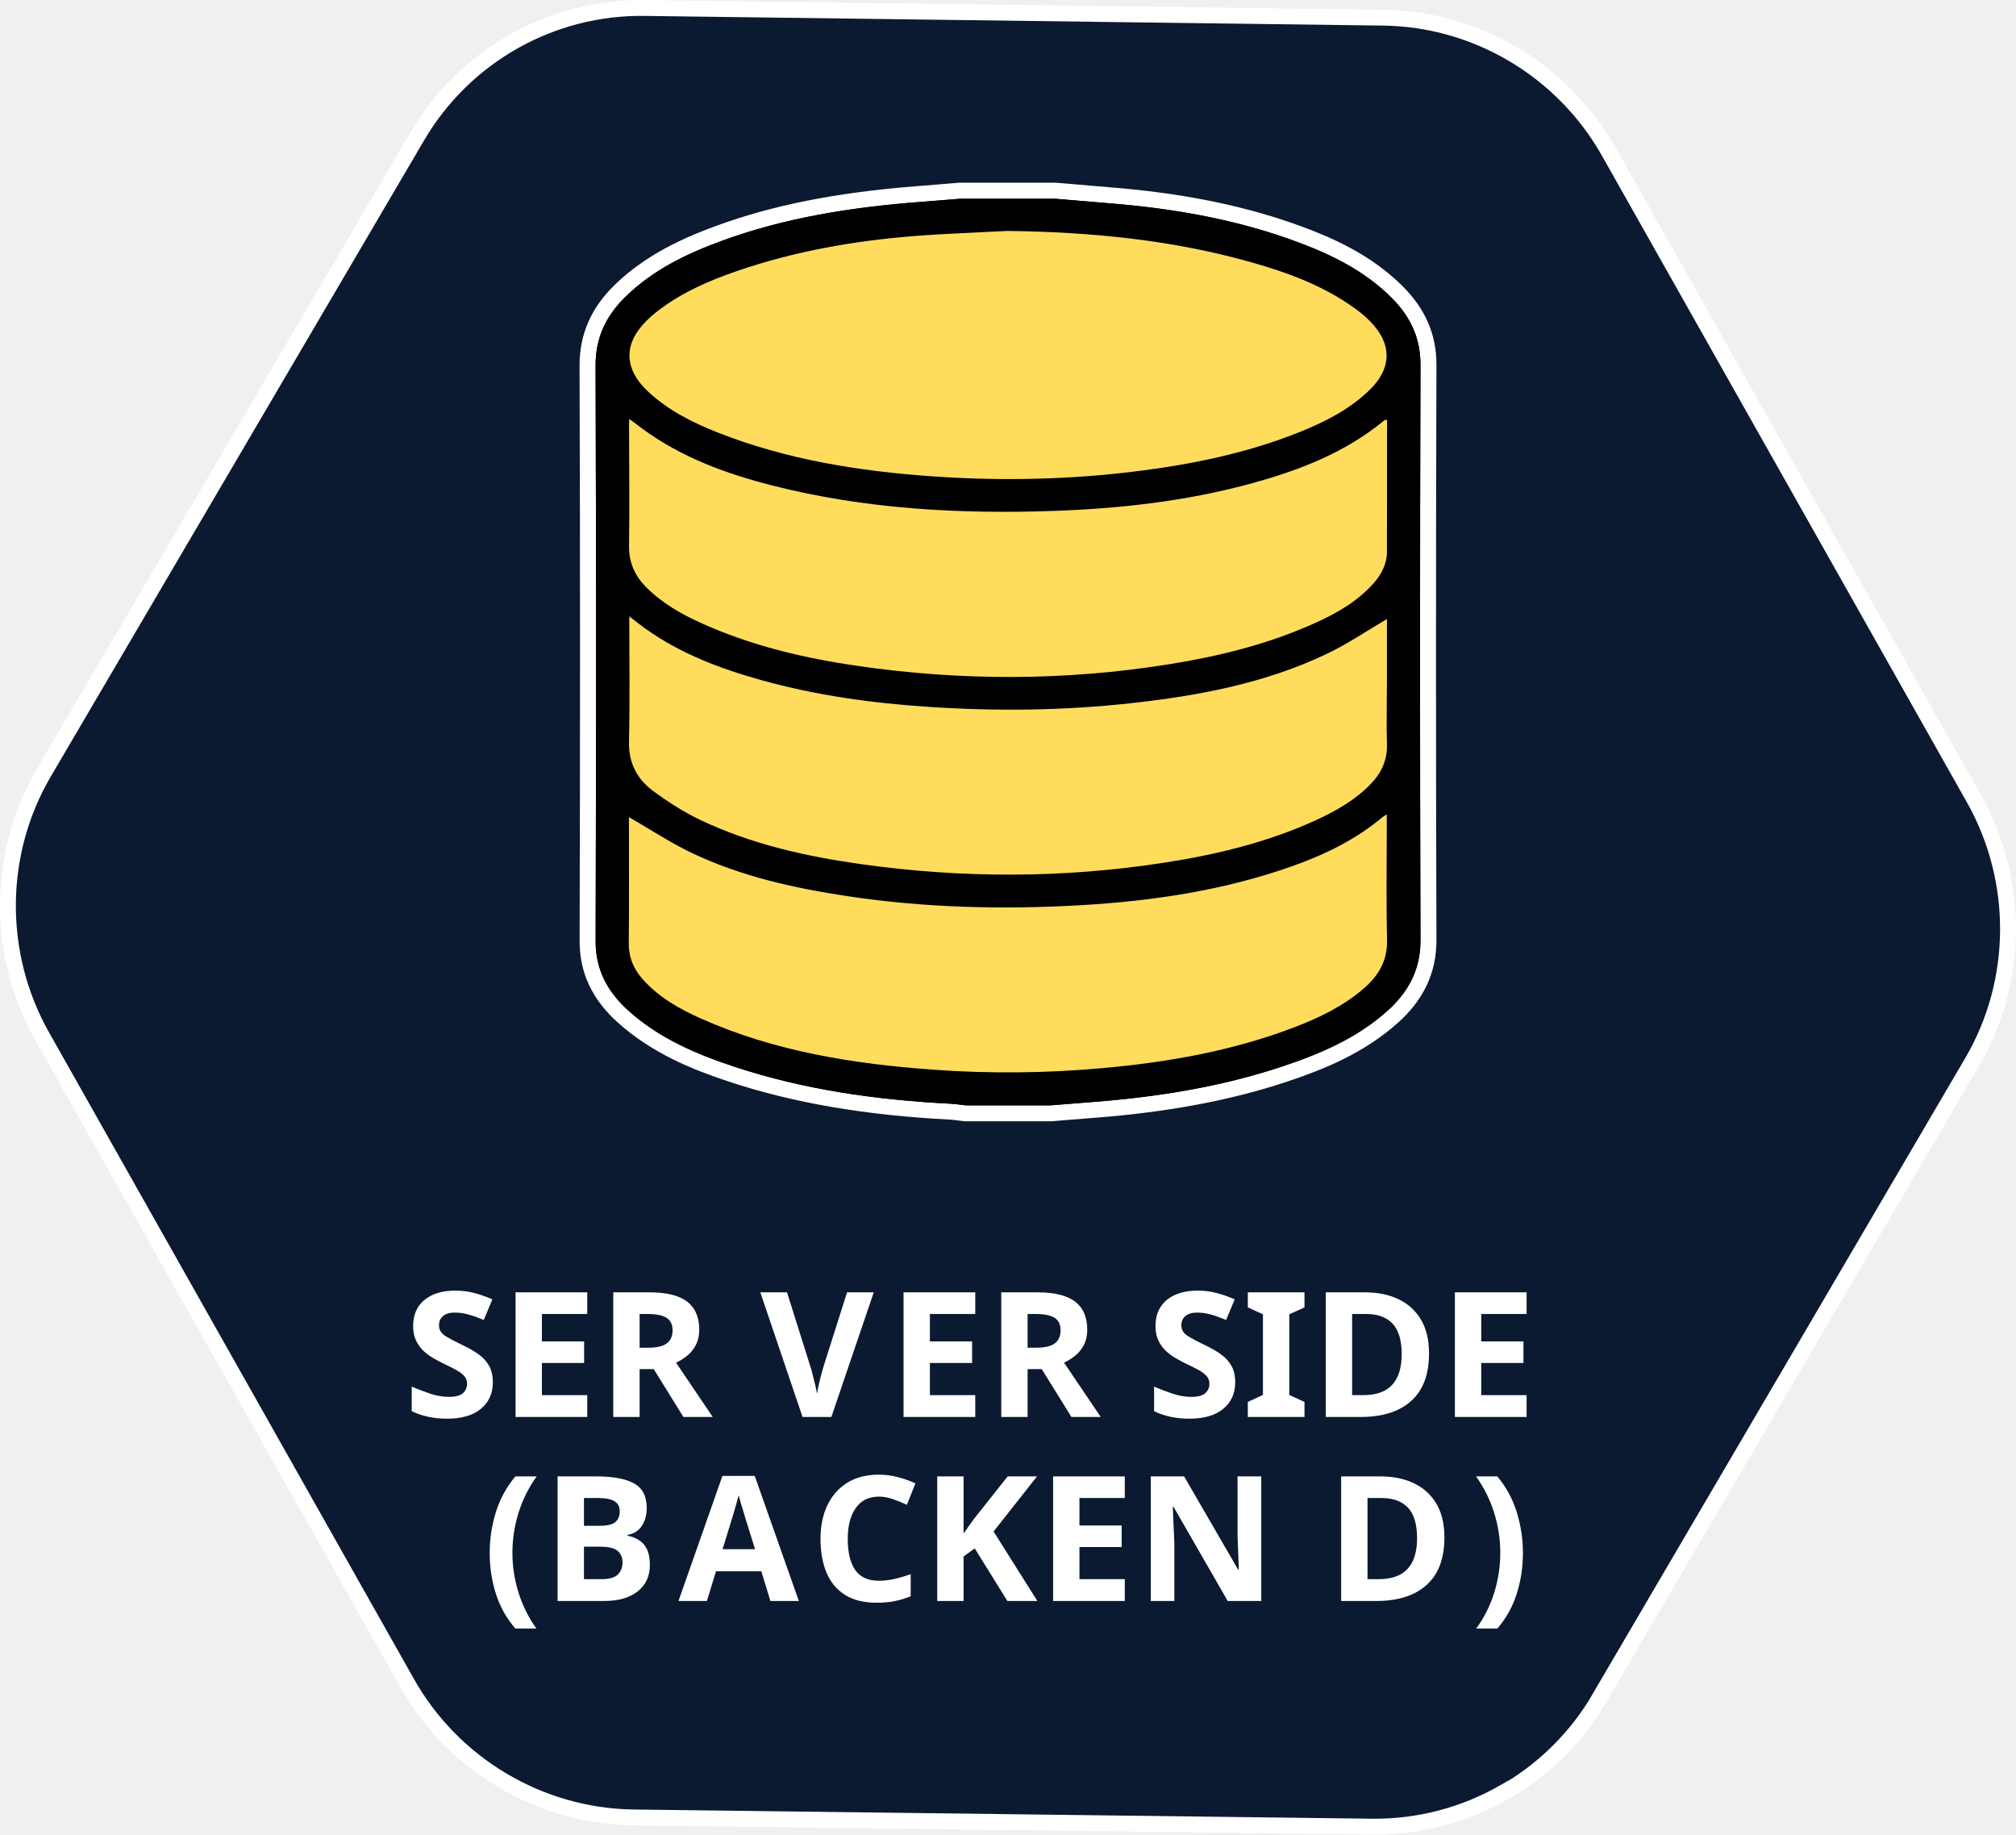
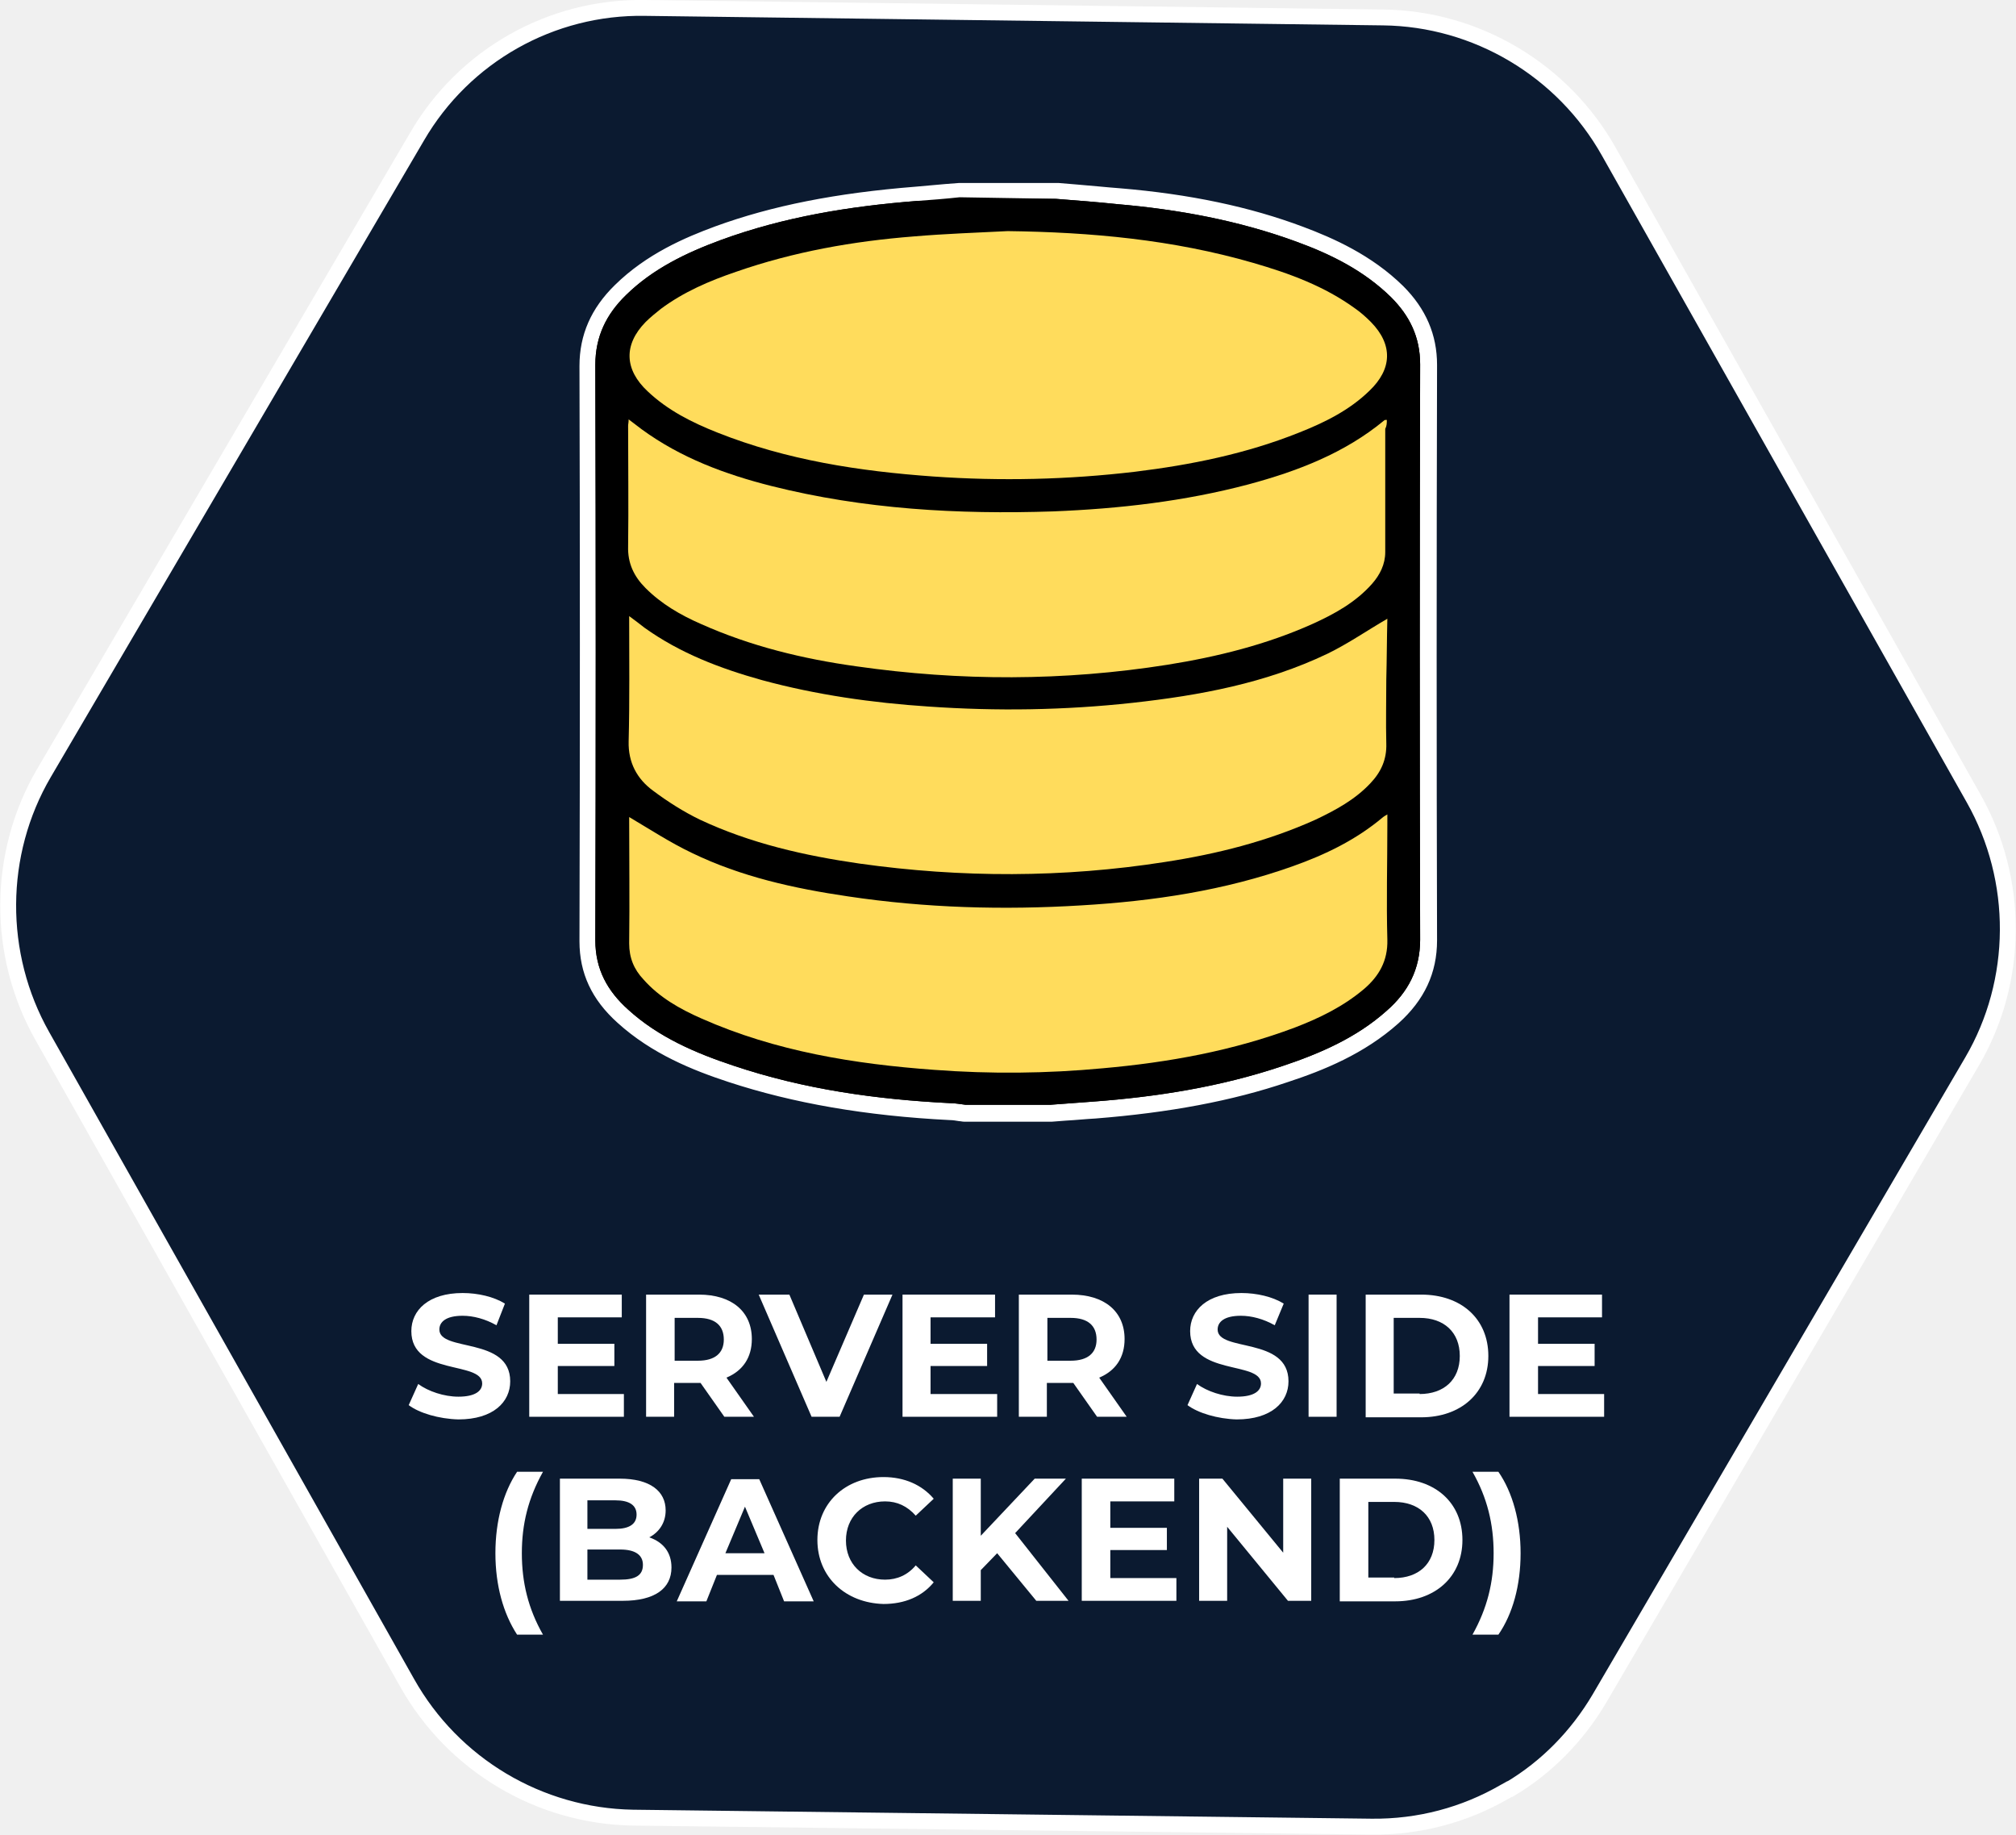
- <svg xmlns="http://www.w3.org/2000/svg" id="Layer_2" data-name="Layer 2" viewBox="0 0 381.31 346.91">
-   <defs>
-     <style>
-       .cls-1 {
-         font-family: Montserrat-Bold, Montserrat;
-         font-size: 33px;
-         font-weight: 700;
-       }
- 
-       .cls-1, .cls-2 {
-         fill: #fff;
-       }
- 
-       .cls-3 {
-         letter-spacing: 0em;
-       }
- 
-       .cls-4 {
-         fill: #0b1a30;
-         stroke: #fff;
-         stroke-width: 3px;
-       }
- 
-       .cls-5 {
-         letter-spacing: -.02em;
-       }
- 
-       .cls-6, .cls-7, .cls-2 {
-         stroke-width: 0px;
-       }
- 
-       .cls-8 {
-         letter-spacing: 0em;
-       }
- 
-       .cls-7 {
-         fill: #ffdc5c;
-       }
-     </style>
-   </defs>
-   <g id="Layer_1-2" data-name="Layer 1">
-     <path class="cls-4" d="m302.48,321.2c-4.18,7.13-10.05,12.98-16.89,17.13l-.08-.02-.94.54c-7.56,4.36-16.22,6.68-25.19,6.56h0l-139.67-1.74c-17.65-.27-34.04-10.01-42.73-25.46h0S7.94,195.91,7.94,195.91c-8.7-15.45-8.57-34.51.3-49.71,0,0,0,0,0,0L78.93,25.77h0C87.85,10.54,104.34,1.24,121.98,1.51h0l139.65,1.83h0c17.61.21,33.99,9.95,42.69,25.4h0s69.04,122.29,69.04,122.29c8.7,15.45,8.57,34.51-.3,49.71l-70.6,120.46Z" />
-     <text class="cls-1" transform="translate(76.36 267.94)">
-       <tspan x="0" y="0">SER</tspan>
-       <tspan class="cls-5" x="67.45" y="0">V</tspan>
-       <tspan x="91.57" y="0">ER SIDE</tspan>
-       <tspan x="14.95" y="34.8">(B</tspan>
-       <tspan class="cls-8" x="51.97" y="34.8">A</tspan>
-       <tspan x="76.92" y="34.8">CKEN</tspan>
-       <tspan class="cls-3" x="174.34" y="34.8">D</tspan>
-       <tspan x="201.83" y="34.8">)</tspan>
-     </text>
+ <svg xmlns="http://www.w3.org/2000/svg" version="1.1" id="Layer_2_00000140720323215669043720000014359390084138825605_" x="0px" y="0px" viewBox="0 0 381.3 346.9" style="enable-background:new 0 0 381.3 346.9;" xml:space="preserve">
+   <style type="text/css">
+ 	.st0{fill:#0B1A30;stroke:#FFFFFF;stroke-width:3;}
+ 	.st1{enable-background:new    ;}
+ 	.st2{fill:#FFFFFF;}
+ 	.st3{fill:#FFDC5C;}
+ </style>
+   <g id="Layer_1-2">
+     <path class="st0" d="M302.5,321.2c-4.2,7.1-10,13-16.9,17.1l-0.1,0l-0.9,0.5c-7.6,4.4-16.2,6.7-25.2,6.6l0,0l-139.7-1.7   c-17.7-0.3-34-10-42.7-25.5l0,0l-69-122.3c-8.7-15.4-8.6-34.5,0.3-49.7l0,0L78.9,25.8l0,0C87.8,10.5,104.3,1.2,122,1.5l0,0   l139.6,1.8l0,0c17.6,0.2,34,9.9,42.7,25.4l0,0l69,122.3c8.7,15.4,8.6,34.5-0.3,49.7L302.5,321.2L302.5,321.2z" />
+     <g class="st1">
+       <path class="st2" d="M77.3,265.7l1.8-4c1.9,1.4,4.9,2.4,7.6,2.4c3.2,0,4.5-1.1,4.5-2.5c0-4.3-13.4-1.4-13.4-9.9    c0-3.9,3.2-7.2,9.7-7.2c2.9,0,5.9,0.7,8,2l-1.6,4.1c-2.1-1.2-4.4-1.8-6.4-1.8c-3.2,0-4.4,1.2-4.4,2.6c0,4.3,13.4,1.3,13.4,9.8    c0,3.9-3.2,7.2-9.8,7.2C83,268.3,79.3,267.2,77.3,265.7z" />
+       <path class="st2" d="M118,263.6v4.3h-17.9v-23.1h17.5v4.3h-12.1v5h10.7v4.2h-10.7v5.3H118z" />
+       <path class="st2" d="M137,267.9l-4.5-6.4h-0.3h-4.7v6.4h-5.3v-23.1h10c6.2,0,10,3.2,10,8.4c0,3.5-1.7,6-4.8,7.3l5.2,7.4H137z     M132,249.2h-4.4v8.1h4.4c3.3,0,4.9-1.5,4.9-4C136.9,250.7,135.3,249.2,132,249.2z" />
+     </g>
+     <g class="st1">
+       <path class="st2" d="M168.8,244.8l-10,23.1h-5.3l-10-23.1h5.8l7,16.5l7.1-16.5H168.8z" />
+     </g>
+     <g class="st1">
+       <path class="st2" d="M188.6,263.6v4.3h-17.9v-23.1h17.5v4.3H176v5h10.7v4.2H176v5.3H188.6z" />
+       <path class="st2" d="M207.5,267.9l-4.5-6.4h-0.3h-4.7v6.4h-5.3v-23.1h10c6.2,0,10,3.2,10,8.4c0,3.5-1.7,6-4.8,7.3l5.2,7.4H207.5z     M202.5,249.2h-4.4v8.1h4.4c3.3,0,4.9-1.5,4.9-4C207.4,250.7,205.8,249.2,202.5,249.2z" />
+       <path class="st2" d="M224.6,265.7l1.8-4c1.9,1.4,4.9,2.4,7.6,2.4c3.2,0,4.5-1.1,4.5-2.5c0-4.3-13.4-1.4-13.4-9.9    c0-3.9,3.2-7.2,9.7-7.2c2.9,0,5.9,0.7,8,2l-1.7,4.1c-2.1-1.2-4.4-1.8-6.4-1.8c-3.2,0-4.4,1.2-4.4,2.6c0,4.3,13.4,1.3,13.4,9.8    c0,3.9-3.2,7.2-9.8,7.2C230.3,268.3,226.6,267.2,224.6,265.7z" />
+       <path class="st2" d="M247.5,244.8h5.3v23.1h-5.3V244.8z" />
+       <path class="st2" d="M258.3,244.8h10.5c7.6,0,12.7,4.6,12.7,11.6s-5.2,11.6-12.7,11.6h-10.5V244.8z M268.5,263.6    c4.6,0,7.6-2.7,7.6-7.2s-3-7.2-7.6-7.2h-4.9v14.3H268.5z" />
+       <path class="st2" d="M303.4,263.6v4.3h-17.9v-23.1H303v4.3h-12.1v5h10.7v4.2h-10.7v5.3H303.4z" />
+     </g>
+     <g class="st1">
+       <path class="st2" d="M93.7,293.7c0-6.1,1.5-11.5,4.1-15.4h4.9c-2.8,5-4,9.9-4,15.4s1.2,10.5,4,15.4h-4.9    C95.2,305.1,93.7,299.8,93.7,293.7z" />
+       <path class="st2" d="M127,296.4c0,4-3.2,6.3-9.2,6.3h-11.9v-23.1h11.3c5.8,0,8.7,2.4,8.7,6c0,2.3-1.2,4.1-3.1,5.1    C125.4,291.6,127,293.5,127,296.4z M111.1,283.7v5.4h5.3c2.6,0,4-0.9,4-2.7s-1.4-2.7-4-2.7H111.1z M121.6,295.9    c0-1.9-1.5-2.9-4.3-2.9h-6.2v5.7h6.2C120.2,298.7,121.6,297.9,121.6,295.9z" />
+     </g>
+     <g class="st1">
+       <path class="st2" d="M146.3,297.8h-10.7l-2,5H128l10.3-23.1h5.3l10.3,23.1h-5.6L146.3,297.8z M144.6,293.7l-3.7-8.8l-3.7,8.8    H144.6z" />
+     </g>
+     <g class="st1">
+       <path class="st2" d="M154.6,291.2c0-7,5.3-11.9,12.5-11.9c4,0,7.3,1.5,9.5,4.1l-3.4,3.2c-1.6-1.8-3.5-2.7-5.8-2.7    c-4.3,0-7.4,3-7.4,7.4s3.1,7.4,7.4,7.4c2.3,0,4.3-0.9,5.8-2.7l3.4,3.2c-2.2,2.7-5.5,4.1-9.5,4.1    C159.9,303.1,154.6,298.2,154.6,291.2z" />
+       <path class="st2" d="M188.6,293.7l-3.1,3.2v5.8h-5.3v-23.1h5.3v10.8l10.2-10.8h5.9l-9.6,10.3l10.1,12.8H196L188.6,293.7z" />
+       <path class="st2" d="M222.5,298.4v4.3h-17.9v-23.1h17.5v4.3h-12.1v5h10.7v4.2h-10.7v5.3H222.5z" />
+       <path class="st2" d="M248,279.6v23.1h-4.4l-11.5-14v14h-5.3v-23.1h4.4l11.5,14v-14H248z" />
+     </g>
+     <g class="st1">
+       <path class="st2" d="M253.4,279.6h10.5c7.6,0,12.7,4.6,12.7,11.6s-5.2,11.6-12.7,11.6h-10.5V279.6z M263.7,298.4    c4.6,0,7.6-2.7,7.6-7.2s-3-7.2-7.6-7.2h-4.9v14.3H263.7z" />
+     </g>
+     <g class="st1">
+       <path class="st2" d="M278.5,309.1c2.8-5,4-9.9,4-15.4s-1.2-10.5-4-15.4h4.9c2.7,3.9,4.2,9.4,4.2,15.4c0,6.1-1.5,11.5-4.2,15.4    H278.5z" />
+     </g>
    <g id="G1EEFV">
      <g>
-         <path class="cls-6" d="m182.54,210.52h-.09c-.31-.04-.61-.08-.92-.12-.63-.08-1.22-.16-1.8-.19-16.08-.81-29.26-3.08-41.47-7.12-6.57-2.18-14.14-5.17-20.47-10.9-4.5-4.06-6.68-8.73-6.66-14.26.1-38.91.1-74.49-.01-108.78-.02-5.49,2.02-10.15,6.25-14.24,5.81-5.62,12.93-8.69,18.48-10.73,10.61-3.9,22.52-6.27,37.5-7.45,1.85-.15,3.7-.3,5.55-.45l2.65-.21h18.21s2.48.21,3.69.31c2.67.22,5.34.45,8.01.68,13.07,1.15,24.3,3.52,34.31,7.22,5.55,2.05,12.65,5.14,18.41,10.87,4.04,4.02,6,8.54,5.98,13.83-.11,37.04-.11,73.63,0,108.78.02,5.68-2.2,10.43-6.79,14.54-6.27,5.61-13.8,8.6-20.34,10.78-10.49,3.5-22.3,5.72-36.08,6.79-1.84.14-3.67.29-5.51.43l-2.7.21h-16.22Zm-62.04-49.43c0,5.65.02,11.5-.03,17.29-.02,2.2.7,4.05,2.27,5.8,3.12,3.49,7.25,5.6,10.5,7.05,11.87,5.29,25.29,8.24,43.5,9.55,4.63.33,9.33.5,13.97.5,5.87,0,11.83-.27,17.71-.8,14.27-1.29,25.69-3.72,35.93-7.65,5.54-2.12,9.44-4.29,12.63-7.04,2.78-2.39,3.99-4.89,3.91-8.08-.13-5.14-.1-10.35-.07-15.39,0-1.78.02-3.55.02-5.33-4.3,3.28-9.41,5.91-15.91,8.22-11.75,4.17-24.59,6.53-40.39,7.45-4.92.29-9.78.43-14.45.43-10.39,0-20.46-.72-29.92-2.14-8.49-1.28-19.57-3.37-29.94-8.31-2.87-1.37-5.63-3.03-8.3-4.65-.47-.28-.95-.57-1.43-.86,0,1.32,0,2.64,0,3.96Zm.02-41.47c0,1.35.01,2.7.02,4.04.03,5.72.05,11.13-.08,16.64-.08,3.41,1.22,6.05,3.98,8.09,3.09,2.28,5.94,4.03,8.69,5.33,8.13,3.85,17.58,6.45,29.74,8.18,9.34,1.33,18.74,2,27.95,2h0c9.79,0,19.64-.76,29.28-2.26,11.27-1.75,20.22-4.26,28.15-7.89,3.02-1.38,6.89-3.38,9.94-6.55,1.87-1.94,2.7-3.98,2.63-6.42-.09-2.76-.05-5.56-.03-8.26.01-1.28.03-2.56.03-3.83,0-2.77,0-5.53,0-8.24v-.76c-.43.26-.85.52-1.27.78-2.53,1.56-5.15,3.17-7.88,4.48-6.74,3.23-17.09,7.23-37.41,9.49-7.45.83-15.21,1.25-23.05,1.25-5.15,0-10.47-.18-15.81-.54-11.99-.8-22.38-2.47-31.77-5.08-9.67-2.69-16.65-5.81-22.64-10.11-.16-.12-.32-.23-.48-.35Zm-.02-37.43c0,1.65.01,3.31.02,4.96.02,5.27.05,10.71-.03,16.08-.04,2.66.87,4.83,2.88,6.82,2.47,2.46,5.56,4.45,10.04,6.47,8.25,3.72,17.47,6.24,29.01,7.92,9.49,1.38,19.05,2.08,28.42,2.08,10.02,0,20.1-.8,29.97-2.38,10.77-1.72,19.37-4.14,27.06-7.59,3.59-1.61,7.68-3.73,10.79-7.23,1.47-1.66,2.16-3.26,2.17-5.03,0-5.54.01-11.09.02-16.63v-5.46c-7.97,5.92-17.06,8.88-24.25,10.82-10.93,2.94-23.1,4.61-37.21,5.11-3.27.11-6.47.17-9.54.17-16.42,0-30.88-1.65-44.19-5.04-10.54-2.68-18.49-6.17-25.03-10.96-.04-.03-.08-.06-.12-.09Zm70.12-37.02c-1.82.1-3.65.18-5.47.27-3.99.19-8.11.38-12.15.7-12.44.99-23.34,3.15-33.31,6.6-5.93,2.05-10.18,4.15-13.77,6.81-1.09.81-1.99,1.57-2.74,2.34-1.77,1.81-2.65,3.64-2.61,5.45.04,1.85,1.03,3.71,2.96,5.52,3.14,2.95,7.05,5.26,12.68,7.49,11.31,4.48,24.13,7.09,40.33,8.23,4.81.34,9.65.51,14.38.51,7.94,0,15.88-.48,23.58-1.43,12.2-1.51,21.92-3.82,30.59-7.29,3.88-1.55,8.84-3.82,12.8-7.59,1.87-1.78,2.84-3.61,2.87-5.43.03-1.8-.84-3.62-2.6-5.43-.78-.8-1.7-1.59-2.72-2.33-6.16-4.48-13.36-6.88-18.95-8.47-13.43-3.82-28.01-5.71-45.88-5.93Z" />
-         <path class="cls-2" d="m199.7,37.59c3.88.33,7.76.64,11.64.98,11.59,1.02,22.98,3.09,33.92,7.14,6.57,2.43,12.82,5.5,17.87,10.52,3.52,3.5,5.55,7.53,5.54,12.75-.11,36.26-.11,72.52,0,108.79.02,5.64-2.32,9.86-6.29,13.41-5.72,5.12-12.64,8.08-19.81,10.47-11.6,3.87-23.57,5.77-35.72,6.72-2.72.21-5.43.43-8.15.65h-16.07c-.94-.11-1.87-.26-2.81-.31-13.97-.71-27.74-2.63-41.07-7.05-7.23-2.4-14.19-5.4-19.93-10.59-3.86-3.49-6.18-7.63-6.16-13.14.1-36.26.11-72.52-.01-108.79-.02-5.42,2.08-9.57,5.79-13.15,5.11-4.95,11.37-7.98,17.95-10.4,11.97-4.4,24.45-6.36,37.1-7.36,2.71-.21,5.43-.44,8.14-.65h18.08m-8.78,53c7.93,0,15.86-.47,23.77-1.45,10.59-1.31,21.01-3.41,30.96-7.38,4.83-1.93,9.46-4.25,13.28-7.9,4.33-4.13,4.46-8.74.32-13.01-.89-.92-1.88-1.75-2.92-2.5-5.86-4.26-12.54-6.74-19.42-8.7-15.13-4.31-30.63-5.8-46.32-5.99-5.9.31-11.81.5-17.7.97-11.48.91-22.77,2.9-33.69,6.68-5.02,1.74-9.87,3.84-14.17,7.02-1.03.76-2.03,1.58-2.92,2.5-4.2,4.29-4.03,8.96.39,13.12,3.81,3.58,8.37,5.89,13.16,7.79,13.1,5.18,26.83,7.35,40.78,8.33,4.83.34,9.66.51,14.49.51m-.09,37.43c10.08,0,20.15-.79,30.21-2.4,9.44-1.51,18.68-3.77,27.44-7.7,4.19-1.88,8.18-4.1,11.29-7.6,1.52-1.71,2.54-3.67,2.55-6.02.01-7.76.01-15.51.02-23.27,0-.53,0-1.06,0-1.63-.29.04-.42.02-.49.08-7.52,6.23-16.39,9.58-25.66,12.08-12.07,3.25-24.41,4.62-36.87,5.06-3.17.11-6.33.17-9.49.17-14.76,0-29.4-1.32-43.82-4.99-8.74-2.23-17.14-5.31-24.51-10.72-.78-.57-1.55-1.17-2.47-1.86-.03.58-.06.91-.05,1.23,0,7.59.11,15.18,0,22.77-.05,3.21,1.13,5.73,3.32,7.91,3.01,3,6.65,5.05,10.48,6.77,9.38,4.23,19.3,6.56,29.42,8.03,9.54,1.39,19.09,2.1,28.64,2.1m0,37.4c9.84,0,19.68-.75,29.51-2.28,9.83-1.53,19.45-3.85,28.54-8.01,3.82-1.75,7.45-3.81,10.4-6.87,2.01-2.09,3.14-4.49,3.05-7.51-.12-4.01,0-8.03,0-12.05,0-3.95,0-7.9,0-11.66-3.82,2.24-7.42,4.7-11.31,6.56-11.66,5.58-24.2,7.94-36.92,9.36-7.61.85-15.24,1.24-22.88,1.24-5.24,0-10.47-.19-15.71-.54-10.64-.71-21.17-2.16-31.47-5.03-7.88-2.19-15.46-5.06-22.16-9.88-.92-.66-1.8-1.37-2.88-2.2,0,8.11.13,15.92-.05,23.71-.09,4.04,1.55,7.09,4.59,9.33,2.81,2.07,5.8,3.99,8.94,5.48,9.55,4.53,19.78,6.84,30.17,8.31,9.38,1.33,18.78,2.01,28.16,2.01m-.74,6.18c-9.93,0-19.83-.64-29.7-2.13-10.17-1.53-20.18-3.74-29.52-8.19-4.09-1.95-7.89-4.48-11.89-6.78,0,7.83.05,15.85-.03,23.88-.02,2.68.92,4.88,2.65,6.82,3.04,3.4,6.92,5.6,11.01,7.42,14,6.24,28.88,8.58,44.01,9.67,4.69.34,9.39.51,14.08.51,5.95,0,11.9-.27,17.84-.81,12.42-1.12,24.63-3.26,36.33-7.74,4.7-1.8,9.21-3.98,13.07-7.3,2.83-2.43,4.53-5.29,4.43-9.26-.18-7.25-.05-14.5-.05-21.75v-1.93c-.46.29-.66.39-.82.52-5.06,4.27-10.92,7.09-17.1,9.28-12.93,4.58-26.35,6.58-39.97,7.37-4.79.28-9.58.43-14.36.43m9.74-137.02h-18.45s-2.57.22-2.57.22c-1.86.15-3.71.3-5.57.45-15.12,1.19-27.16,3.59-37.9,7.54-5.69,2.09-13,5.24-19.01,11.06-4.53,4.39-6.72,9.4-6.7,15.33.11,34.29.12,69.87.01,108.77-.02,5.98,2.33,11.01,7.16,15.38,6.54,5.91,14.29,8.98,21.01,11.21,12.17,4.04,25.87,6.39,41.86,7.2.52.03,1.08.1,1.68.18.31.04.63.08.94.12l.17.02h16.48s2.59-.22,2.59-.22c1.85-.15,3.71-.3,5.56-.44,13.91-1.08,25.83-3.32,36.44-6.86,6.68-2.23,14.39-5.29,20.87-11.09,4.93-4.41,7.32-9.54,7.3-15.67-.11-35.14-.11-71.73,0-108.77.02-5.71-2.09-10.58-6.43-14.9-5.97-5.93-13.26-9.11-18.95-11.21-10.14-3.75-21.49-6.15-34.7-7.31-2.67-.24-5.38-.46-8-.68-1.22-.1-2.43-.2-3.65-.31h-.13Zm-8.91,53c-4.69,0-9.5-.17-14.28-.5-16.05-1.12-28.72-3.71-39.89-8.12-5.45-2.16-9.21-4.37-12.2-7.18-1.62-1.52-2.45-3.02-2.48-4.45-.03-1.39.71-2.86,2.18-4.37.69-.71,1.53-1.42,2.56-2.18,3.47-2.56,7.59-4.6,13.37-6.6,9.85-3.41,20.63-5.54,32.94-6.52,4.01-.32,8.12-.51,12.09-.69,1.78-.08,3.62-.17,5.43-.26,17.72.22,32.16,2.09,45.44,5.87,10.41,2.96,15.34,5.96,18.48,8.24.96.69,1.81,1.42,2.53,2.16,1.47,1.51,2.2,2.97,2.17,4.35-.03,1.4-.84,2.87-2.41,4.37-3.77,3.6-8.57,5.78-12.32,7.28-8.55,3.42-18.15,5.7-30.21,7.19-7.64.94-15.51,1.42-23.4,1.42h0Zm-.09,37.43c-9.3,0-18.78-.69-28.2-2.06-11.4-1.66-20.49-4.14-28.61-7.8-4.3-1.94-7.26-3.84-9.59-6.16-1.72-1.71-2.47-3.47-2.43-5.72.08-5.38.06-10.84.03-16.11,0-.68,0-1.36,0-2.05,6.25,4.11,13.72,7.19,23.25,9.62,13.43,3.42,28.01,5.09,44.56,5.09,3.08,0,6.31-.06,9.59-.17,14.22-.5,26.51-2.18,37.55-5.16,10.96-2.95,17.73-6.3,22.35-9.36v2.24c0,5.65,0,11.29-.02,16.94,0,1.38-.57,2.66-1.78,4.03-2.92,3.28-6.83,5.31-10.28,6.86-7.56,3.4-16.04,5.78-26.68,7.48-9.79,1.57-19.8,2.36-29.74,2.36h0Zm.4,12.22c7.89,0,15.7-.42,23.21-1.26,7.47-.83,13.58-1.84,19.22-3.18,6.91-1.64,13.02-3.75,18.67-6.45,2.43-1.17,4.75-2.55,7-3.93,0,2.08,0,4.19,0,6.3,0,1.27-.02,2.57-.03,3.82-.03,2.72-.06,5.53.03,8.32.06,2.03-.62,3.68-2.2,5.33-2.88,2.99-6.58,4.9-9.48,6.22-7.8,3.57-16.62,6.04-27.75,7.77-9.56,1.49-19.33,2.24-29.05,2.24-9.14,0-18.47-.67-27.74-1.98-12.01-1.7-21.32-4.26-29.31-8.05-2.67-1.27-5.43-2.96-8.45-5.18-2.37-1.74-3.44-3.92-3.37-6.84.13-5.54.1-10.95.08-16.68,0-.38,0-.76,0-1.14,5.71,3.74,12.36,6.56,21.2,9.02,9.49,2.64,19.98,4.32,32.08,5.13,5.38.36,10.73.54,15.91.54h0Zm-.52,62.56c-4.61,0-9.27-.17-13.86-.5-18.03-1.3-31.3-4.2-43-9.42-3.11-1.39-7.06-3.4-9.99-6.68-1.32-1.47-1.9-2.95-1.88-4.78.05-5.8.04-11.65.03-17.31,0-.43,0-.86,0-1.29,2.43,1.46,4.95,2.94,7.57,4.2,10.55,5.03,21.77,7.15,30.36,8.44,9.54,1.43,19.68,2.16,30.15,2.16,4.7,0,9.59-.15,14.54-.43,15.95-.92,28.92-3.32,40.81-7.53,5.47-1.94,9.99-4.12,13.89-6.71,0,.8,0,1.6-.01,2.39-.03,5.05-.05,10.28.08,15.44.07,2.74-.94,4.8-3.39,6.9-3.05,2.62-6.81,4.71-12.19,6.77-10.11,3.87-21.4,6.27-35.53,7.55-5.84.53-11.75.8-17.57.8h0Z" />
+         <path d="M182.5,210.5L182.5,210.5c-0.4,0-0.7-0.1-1-0.1c-0.6-0.1-1.2-0.2-1.8-0.2c-16.1-0.8-29.3-3.1-41.5-7.1     c-6.6-2.2-14.1-5.2-20.5-10.9c-4.5-4.1-6.7-8.7-6.7-14.3c0.1-38.9,0.1-74.5,0-108.8c0-5.5,2-10.2,6.2-14.2     c5.8-5.6,12.9-8.7,18.5-10.7c10.6-3.9,22.5-6.3,37.5-7.5c1.9-0.2,3.7-0.3,5.6-0.5l2.6-0.2h18.2c0,0,2.5,0.2,3.7,0.3     c2.7,0.2,5.3,0.5,8,0.7c13.1,1.2,24.3,3.5,34.3,7.2c5.6,2,12.7,5.1,18.4,10.9c4,4,6,8.5,6,13.8c-0.1,37-0.1,73.6,0,108.8     c0,5.7-2.2,10.4-6.8,14.5c-6.3,5.6-13.8,8.6-20.3,10.8c-10.5,3.5-22.3,5.7-36.1,6.8c-1.8,0.1-3.7,0.3-5.5,0.4l-2.7,0.2     L182.5,210.5L182.5,210.5z M120.5,161.1c0,5.6,0,11.5,0,17.3c0,2.2,0.7,4.1,2.3,5.8c3.1,3.5,7.2,5.6,10.5,7.1     c11.9,5.3,25.3,8.2,43.5,9.6c4.6,0.3,9.3,0.5,14,0.5c5.9,0,11.8-0.3,17.7-0.8c14.3-1.3,25.7-3.7,35.9-7.6c5.5-2.1,9.4-4.3,12.6-7     c2.8-2.4,4-4.9,3.9-8.1c-0.1-5.1-0.1-10.4-0.1-15.4c0-1.8,0-3.6,0-5.3c-4.3,3.3-9.4,5.9-15.9,8.2c-11.8,4.2-24.6,6.5-40.4,7.4     c-4.9,0.3-9.8,0.4-14.4,0.4c-10.4,0-20.5-0.7-29.9-2.1c-8.5-1.3-19.6-3.4-29.9-8.3c-2.9-1.4-5.6-3-8.3-4.6     c-0.5-0.3-0.9-0.6-1.4-0.9C120.5,158.5,120.5,159.8,120.5,161.1L120.5,161.1z M120.5,119.6c0,1.3,0,2.7,0,4     c0,5.7,0.1,11.1-0.1,16.6c-0.1,3.4,1.2,6.1,4,8.1c3.1,2.3,5.9,4,8.7,5.3c8.1,3.9,17.6,6.4,29.7,8.2c9.3,1.3,18.7,2,27.9,2l0,0     c9.8,0,19.6-0.8,29.3-2.3c11.3-1.8,20.2-4.3,28.1-7.9c3-1.4,6.9-3.4,9.9-6.6c1.9-1.9,2.7-4,2.6-6.4c-0.1-2.8,0-5.6,0-8.3     c0-1.3,0-2.6,0-3.8c0-2.8,0-5.5,0-8.2v-0.8c-0.4,0.3-0.9,0.5-1.3,0.8c-2.5,1.6-5.1,3.2-7.9,4.5c-6.7,3.2-17.1,7.2-37.4,9.5     c-7.4,0.8-15.2,1.2-23.1,1.2c-5.1,0-10.5-0.2-15.8-0.5c-12-0.8-22.4-2.5-31.8-5.1c-9.7-2.7-16.7-5.8-22.6-10.1     C120.8,119.8,120.7,119.7,120.5,119.6L120.5,119.6z M120.5,82.2c0,1.7,0,3.3,0,5c0,5.3,0.1,10.7,0,16.1c0,2.7,0.9,4.8,2.9,6.8     c2.5,2.5,5.6,4.4,10,6.5c8.2,3.7,17.5,6.2,29,7.9c9.5,1.4,19.1,2.1,28.4,2.1c10,0,20.1-0.8,30-2.4c10.8-1.7,19.4-4.1,27.1-7.6     c3.6-1.6,7.7-3.7,10.8-7.2c1.5-1.7,2.2-3.3,2.2-5c0-5.5,0-11.1,0-16.6v-5.5c-8,5.9-17.1,8.9-24.2,10.8     c-10.9,2.9-23.1,4.6-37.2,5.1c-3.3,0.1-6.5,0.2-9.5,0.2c-16.4,0-30.9-1.7-44.2-5c-10.5-2.7-18.5-6.2-25-11     C120.6,82.3,120.5,82.2,120.5,82.2L120.5,82.2z M190.6,45.2c-1.8,0.1-3.6,0.2-5.5,0.3c-4,0.2-8.1,0.4-12.1,0.7     c-12.4,1-23.3,3.2-33.3,6.6c-5.9,2-10.2,4.2-13.8,6.8c-1.1,0.8-2,1.6-2.7,2.3c-1.8,1.8-2.7,3.6-2.6,5.5c0,1.8,1,3.7,3,5.5     c3.1,2.9,7.1,5.3,12.7,7.5c11.3,4.5,24.1,7.1,40.3,8.2c4.8,0.3,9.6,0.5,14.4,0.5c7.9,0,15.9-0.5,23.6-1.4     c12.2-1.5,21.9-3.8,30.6-7.3c3.9-1.6,8.8-3.8,12.8-7.6c1.9-1.8,2.8-3.6,2.9-5.4c0-1.8-0.8-3.6-2.6-5.4c-0.8-0.8-1.7-1.6-2.7-2.3     c-6.2-4.5-13.4-6.9-18.9-8.5C223.1,47.3,208.5,45.4,190.6,45.2L190.6,45.2z" />
+         <path class="st2" d="M199.7,37.6c3.9,0.3,7.8,0.6,11.6,1c11.6,1,23,3.1,33.9,7.1c6.6,2.4,12.8,5.5,17.9,10.5     c3.5,3.5,5.5,7.5,5.5,12.7c-0.1,36.3-0.1,72.5,0,108.8c0,5.6-2.3,9.9-6.3,13.4c-5.7,5.1-12.6,8.1-19.8,10.5     c-11.6,3.9-23.6,5.8-35.7,6.7c-2.7,0.2-5.4,0.4-8.1,0.6h-16.1c-0.9-0.1-1.9-0.3-2.8-0.3c-14-0.7-27.7-2.6-41.1-7.1     c-7.2-2.4-14.2-5.4-19.9-10.6c-3.9-3.5-6.2-7.6-6.2-13.1c0.1-36.3,0.1-72.5,0-108.8c0-5.4,2.1-9.6,5.8-13.2     c5.1-5,11.4-8,17.9-10.4c12-4.4,24.4-6.4,37.1-7.4c2.7-0.2,5.4-0.4,8.1-0.7L199.7,37.6 M190.9,90.6c7.9,0,15.9-0.5,23.8-1.4     c10.6-1.3,21-3.4,31-7.4c4.8-1.9,9.5-4.2,13.3-7.9c4.3-4.1,4.5-8.7,0.3-13c-0.9-0.9-1.9-1.8-2.9-2.5c-5.9-4.3-12.5-6.7-19.4-8.7     c-15.1-4.3-30.6-5.8-46.3-6c-5.9,0.3-11.8,0.5-17.7,1c-11.5,0.9-22.8,2.9-33.7,6.7c-5,1.7-9.9,3.8-14.2,7c-1,0.8-2,1.6-2.9,2.5     c-4.2,4.3-4,9,0.4,13.1c3.8,3.6,8.4,5.9,13.2,7.8c13.1,5.2,26.8,7.3,40.8,8.3C181.3,90.4,186.1,90.6,190.9,90.6 M190.9,128     c10.1,0,20.1-0.8,30.2-2.4c9.4-1.5,18.7-3.8,27.4-7.7c4.2-1.9,8.2-4.1,11.3-7.6c1.5-1.7,2.5-3.7,2.5-6c0-7.8,0-15.5,0-23.3     c0-0.5,0-1.1,0-1.6c-0.3,0-0.4,0-0.5,0.1c-7.5,6.2-16.4,9.6-25.7,12.1c-12.1,3.2-24.4,4.6-36.9,5.1c-3.2,0.1-6.3,0.2-9.5,0.2     c-14.8,0-29.4-1.3-43.8-5c-8.7-2.2-17.1-5.3-24.5-10.7c-0.8-0.6-1.6-1.2-2.5-1.9c0,0.6-0.1,0.9-0.1,1.2c0,7.6,0.1,15.2,0,22.8     c-0.1,3.2,1.1,5.7,3.3,7.9c3,3,6.6,5.1,10.5,6.8c9.4,4.2,19.3,6.6,29.4,8C171.8,127.3,181.3,128,190.9,128 M190.9,165.4     c9.8,0,19.7-0.8,29.5-2.3s19.4-3.9,28.5-8c3.8-1.8,7.5-3.8,10.4-6.9c2-2.1,3.1-4.5,3-7.5c-0.1-4,0-8,0-12.1c0-3.9,0-7.9,0-11.7     c-3.8,2.2-7.4,4.7-11.3,6.6c-11.7,5.6-24.2,7.9-36.9,9.4c-7.6,0.9-15.2,1.2-22.9,1.2c-5.2,0-10.5-0.2-15.7-0.5     c-10.6-0.7-21.2-2.2-31.5-5c-7.9-2.2-15.5-5.1-22.2-9.9c-0.9-0.7-1.8-1.4-2.9-2.2c0,8.1,0.1,15.9-0.1,23.7     c-0.1,4,1.6,7.1,4.6,9.3c2.8,2.1,5.8,4,8.9,5.5c9.6,4.5,19.8,6.8,30.2,8.3C172.1,164.7,181.5,165.4,190.9,165.4 M190.1,171.6     c-9.9,0-19.8-0.6-29.7-2.1c-10.2-1.5-20.2-3.7-29.5-8.2c-4.1-1.9-7.9-4.5-11.9-6.8c0,7.8,0.1,15.9,0,23.9c0,2.7,0.9,4.9,2.7,6.8     c3,3.4,6.9,5.6,11,7.4c14,6.2,28.9,8.6,44,9.7c4.7,0.3,9.4,0.5,14.1,0.5c5.9,0,11.9-0.3,17.8-0.8c12.4-1.1,24.6-3.3,36.3-7.7     c4.7-1.8,9.2-4,13.1-7.3c2.8-2.4,4.5-5.3,4.4-9.3c-0.2-7.2,0-14.5,0-21.8V154c-0.5,0.3-0.7,0.4-0.8,0.5     c-5.1,4.3-10.9,7.1-17.1,9.3c-12.9,4.6-26.4,6.6-40,7.4C199.6,171.4,194.9,171.6,190.1,171.6 M199.8,34.6h-18.4l-2.6,0.2     c-1.9,0.2-3.7,0.3-5.6,0.5c-15.1,1.2-27.2,3.6-37.9,7.5c-5.7,2.1-13,5.2-19,11.1c-4.5,4.4-6.7,9.4-6.7,15.3     c0.1,34.3,0.1,69.9,0,108.8c0,6,2.3,11,7.2,15.4c6.5,5.9,14.3,9,21,11.2c12.2,4,25.9,6.4,41.9,7.2c0.5,0,1.1,0.1,1.7,0.2     c0.3,0,0.6,0.1,0.9,0.1l0.2,0h16.5l2.6-0.2c1.9-0.1,3.7-0.3,5.6-0.4c13.9-1.1,25.8-3.3,36.4-6.9c6.7-2.2,14.4-5.3,20.9-11.1     c4.9-4.4,7.3-9.5,7.3-15.7c-0.1-35.1-0.1-71.7,0-108.8c0-5.7-2.1-10.6-6.4-14.9c-6-5.9-13.3-9.1-18.9-11.2     c-10.1-3.8-21.5-6.2-34.7-7.3c-2.7-0.2-5.4-0.5-8-0.7c-1.2-0.1-2.4-0.2-3.6-0.3L199.8,34.6L199.8,34.6z M190.9,87.6     c-4.7,0-9.5-0.2-14.3-0.5c-16.1-1.1-28.7-3.7-39.9-8.1c-5.4-2.2-9.2-4.4-12.2-7.2c-1.6-1.5-2.4-3-2.5-4.4c0-1.4,0.7-2.9,2.2-4.4     c0.7-0.7,1.5-1.4,2.6-2.2c3.5-2.6,7.6-4.6,13.4-6.6c9.9-3.4,20.6-5.5,32.9-6.5c4-0.3,8.1-0.5,12.1-0.7c1.8-0.1,3.6-0.2,5.4-0.3     c17.7,0.2,32.2,2.1,45.4,5.9c10.4,3,15.3,6,18.5,8.2c1,0.7,1.8,1.4,2.5,2.2c1.5,1.5,2.2,3,2.2,4.4c0,1.4-0.8,2.9-2.4,4.4     c-3.8,3.6-8.6,5.8-12.3,7.3c-8.6,3.4-18.1,5.7-30.2,7.2C206.7,87.1,198.8,87.6,190.9,87.6L190.9,87.6L190.9,87.6z M190.8,125     c-9.3,0-18.8-0.7-28.2-2.1c-11.4-1.7-20.5-4.1-28.6-7.8c-4.3-1.9-7.3-3.8-9.6-6.2c-1.7-1.7-2.5-3.5-2.4-5.7     c0.1-5.4,0.1-10.8,0-16.1c0-0.7,0-1.4,0-2.1c6.3,4.1,13.7,7.2,23.3,9.6c13.4,3.4,28,5.1,44.6,5.1c3.1,0,6.3-0.1,9.6-0.2     c14.2-0.5,26.5-2.2,37.6-5.2c11-2.9,17.7-6.3,22.3-9.4v2.2c0,5.7,0,11.3,0,16.9c0,1.4-0.6,2.7-1.8,4c-2.9,3.3-6.8,5.3-10.3,6.9     c-7.6,3.4-16,5.8-26.7,7.5C210.8,124.2,200.8,125,190.8,125L190.8,125L190.8,125z M191.2,137.2c7.9,0,15.7-0.4,23.2-1.3     c7.5-0.8,13.6-1.8,19.2-3.2c6.9-1.6,13-3.8,18.7-6.4c2.4-1.2,4.7-2.6,7-3.9c0,2.1,0,4.2,0,6.3c0,1.3,0,2.6,0,3.8     c0,2.7-0.1,5.5,0,8.3c0.1,2-0.6,3.7-2.2,5.3c-2.9,3-6.6,4.9-9.5,6.2c-7.8,3.6-16.6,6-27.8,7.8c-9.6,1.5-19.3,2.2-29.1,2.2     c-9.1,0-18.5-0.7-27.7-2c-12-1.7-21.3-4.3-29.3-8.1c-2.7-1.3-5.4-3-8.4-5.2c-2.4-1.7-3.4-3.9-3.4-6.8c0.1-5.5,0.1-10.9,0.1-16.7     c0-0.4,0-0.8,0-1.1c5.7,3.7,12.4,6.6,21.2,9c9.5,2.6,20,4.3,32.1,5.1C180.7,137,186.1,137.2,191.2,137.2L191.2,137.2L191.2,137.2     z M190.7,199.8c-4.6,0-9.3-0.2-13.9-0.5c-18-1.3-31.3-4.2-43-9.4c-3.1-1.4-7.1-3.4-10-6.7c-1.3-1.5-1.9-2.9-1.9-4.8     c0.1-5.8,0-11.6,0-17.3c0-0.4,0-0.9,0-1.3c2.4,1.5,4.9,2.9,7.6,4.2c10.6,5,21.8,7.1,30.4,8.4c9.5,1.4,19.7,2.2,30.1,2.2     c4.7,0,9.6-0.1,14.5-0.4c15.9-0.9,28.9-3.3,40.8-7.5c5.5-1.9,10-4.1,13.9-6.7c0,0.8,0,1.6,0,2.4c0,5.1,0,10.3,0.1,15.4     c0.1,2.7-0.9,4.8-3.4,6.9c-3.1,2.6-6.8,4.7-12.2,6.8c-10.1,3.9-21.4,6.3-35.5,7.6C202.4,199.5,196.5,199.8,190.7,199.8     L190.7,199.8L190.7,199.8z" />
      </g>
    </g>
-     <g id="G1EEFV-2" data-name="G1EEFV">
-       <path class="cls-6" d="m181.62,37.59c6.03,0,12.06,0,18.08,0,3.88.33,7.76.64,11.64.98,11.59,1.02,22.98,3.09,33.92,7.14,6.57,2.43,12.82,5.5,17.87,10.52,3.52,3.5,5.55,7.53,5.54,12.75-.11,36.26-.11,72.52,0,108.79.02,5.64-2.32,9.86-6.29,13.41-5.72,5.12-12.64,8.08-19.81,10.47-11.6,3.87-23.57,5.77-35.72,6.72-2.72.21-5.43.43-8.15.65h-16.07c-.94-.11-1.87-.26-2.81-.31-13.97-.71-27.74-2.63-41.07-7.05-7.23-2.4-14.19-5.4-19.93-10.59-3.86-3.49-6.18-7.63-6.16-13.14.1-36.26.11-72.52-.01-108.79-.02-5.42,2.08-9.57,5.79-13.15,5.11-4.95,11.37-7.98,17.95-10.4,11.97-4.4,24.45-6.36,37.1-7.36,2.71-.21,5.43-.44,8.14-.65Z" />
+     <g id="G1EEFV-2">
+       <path d="M181.6,37.6c6,0,12.1,0,18.1,0c3.9,0.3,7.8,0.6,11.6,1c11.6,1,23,3.1,33.9,7.1c6.6,2.4,12.8,5.5,17.9,10.5    c3.5,3.5,5.5,7.5,5.5,12.7c-0.1,36.3-0.1,72.5,0,108.8c0,5.6-2.3,9.9-6.3,13.4c-5.7,5.1-12.6,8.1-19.8,10.5    c-11.6,3.9-23.6,5.8-35.7,6.7c-2.7,0.2-5.4,0.4-8.1,0.6h-16.1c-0.9-0.1-1.9-0.3-2.8-0.3c-14-0.7-27.7-2.6-41.1-7.1    c-7.2-2.4-14.2-5.4-19.9-10.6c-3.9-3.5-6.2-7.6-6.2-13.1c0.1-36.3,0.1-72.5,0-108.8c0-5.4,2.1-9.6,5.8-13.2    c5.1-5,11.4-8,17.9-10.4c12-4.4,24.4-6.4,37.1-7.4C176.2,38,178.9,37.8,181.6,37.6L181.6,37.6z" />
    </g>
-     <path class="cls-7" d="m190.58,43.67c-5.9.31-11.81.5-17.7.97-11.48.91-22.77,2.9-33.69,6.68-5.02,1.74-9.87,3.84-14.17,7.02-1.03.76-2.03,1.58-2.92,2.5-4.2,4.29-4.03,8.96.39,13.12,3.81,3.58,8.37,5.89,13.16,7.79,13.1,5.18,26.83,7.35,40.78,8.33,12.77.89,25.53.64,38.25-.93,10.59-1.31,21.01-3.41,30.96-7.38,4.83-1.93,9.46-4.25,13.28-7.9,4.33-4.13,4.46-8.74.32-13.01-.89-.92-1.88-1.75-2.92-2.5-5.86-4.26-12.54-6.74-19.42-8.7-15.13-4.31-30.63-5.8-46.32-5.99Z" />
-     <path class="cls-7" d="m118.96,154.49c0,7.83.05,15.85-.03,23.88-.02,2.68.92,4.88,2.65,6.82,3.04,3.4,6.92,5.6,11.01,7.42,14,6.24,28.88,8.58,44.01,9.67,10.64.77,21.29.66,31.92-.3,12.42-1.12,24.63-3.26,36.33-7.74,4.7-1.8,9.21-3.98,13.07-7.3,2.83-2.43,4.53-5.29,4.43-9.26-.18-7.25-.05-14.5-.05-21.75v-1.93c-.46.29-.66.39-.82.52-5.06,4.27-10.92,7.09-17.1,9.28-12.93,4.58-26.35,6.58-39.97,7.37-14.73.85-29.44.5-44.06-1.7-10.17-1.53-20.18-3.74-29.52-8.19-4.09-1.95-7.89-4.48-11.89-6.78Z" />
-     <path class="cls-7" d="m262.35,117.04c-3.82,2.24-7.42,4.7-11.31,6.56-11.66,5.58-24.2,7.94-36.92,9.35-12.83,1.43-25.71,1.57-38.59.71-10.64-.71-21.17-2.16-31.47-5.03-7.88-2.19-15.46-5.06-22.16-9.88-.92-.66-1.8-1.37-2.88-2.2,0,8.11.13,15.92-.05,23.71-.09,4.04,1.55,7.09,4.59,9.33,2.81,2.07,5.8,3.99,8.94,5.48,9.55,4.53,19.78,6.84,30.17,8.31,19.22,2.73,38.47,2.72,57.67-.27,9.83-1.53,19.45-3.85,28.54-8.01,3.82-1.75,7.45-3.81,10.4-6.87,2.01-2.09,3.14-4.49,3.05-7.51-.12-4.01,0-8.03,0-12.05,0-3.95,0-7.9,0-11.66Z" />
-     <path class="cls-7" d="m262.34,79.39c-.29.04-.42.02-.49.08-7.52,6.23-16.39,9.58-25.66,12.08-12.07,3.25-24.41,4.62-36.87,5.06-17.97.63-35.8-.36-53.31-4.82-8.74-2.23-17.14-5.31-24.51-10.72-.78-.57-1.55-1.17-2.47-1.86-.03.58-.06.91-.05,1.23,0,7.59.11,15.18,0,22.77-.05,3.21,1.13,5.73,3.32,7.91,3.01,3,6.65,5.05,10.48,6.77,9.38,4.23,19.3,6.56,29.42,8.03,19.62,2.85,39.25,2.83,58.85-.3,9.44-1.51,18.68-3.77,27.44-7.7,4.19-1.88,8.18-4.1,11.29-7.6,1.52-1.71,2.54-3.67,2.55-6.02.01-7.76.01-15.51.02-23.27,0-.53,0-1.06,0-1.63Z" />
+     <path class="st3" d="M190.6,43.7c-5.9,0.3-11.8,0.5-17.7,1c-11.5,0.9-22.8,2.9-33.7,6.7c-5,1.7-9.9,3.8-14.2,7   c-1,0.8-2,1.6-2.9,2.5c-4.2,4.3-4,9,0.4,13.1c3.8,3.6,8.4,5.9,13.2,7.8c13.1,5.2,26.8,7.3,40.8,8.3c12.8,0.9,25.5,0.6,38.2-0.9   c10.6-1.3,21-3.4,31-7.4c4.8-1.9,9.5-4.2,13.3-7.9c4.3-4.1,4.5-8.7,0.3-13c-0.9-0.9-1.9-1.8-2.9-2.5c-5.9-4.3-12.5-6.7-19.4-8.7   C221.8,45.3,206.3,43.9,190.6,43.7L190.6,43.7z" />
+     <path class="st3" d="M119,154.5c0,7.8,0.1,15.9,0,23.9c0,2.7,0.9,4.9,2.7,6.8c3,3.4,6.9,5.6,11,7.4c14,6.2,28.9,8.6,44,9.7   c10.6,0.8,21.3,0.7,31.9-0.3c12.4-1.1,24.6-3.3,36.3-7.7c4.7-1.8,9.2-4,13.1-7.3c2.8-2.4,4.5-5.3,4.4-9.3c-0.2-7.2,0-14.5,0-21.8   V154c-0.5,0.3-0.7,0.4-0.8,0.5c-5.1,4.3-10.9,7.1-17.1,9.3c-12.9,4.6-26.4,6.6-40,7.4c-14.7,0.9-29.4,0.5-44.1-1.7   c-10.2-1.5-20.2-3.7-29.5-8.2C126.7,159.3,122.9,156.8,119,154.5L119,154.5z" />
+     <path class="st3" d="M262.4,117c-3.8,2.2-7.4,4.7-11.3,6.6c-11.7,5.6-24.2,7.9-36.9,9.3c-12.8,1.4-25.7,1.6-38.6,0.7   c-10.6-0.7-21.2-2.2-31.5-5c-7.9-2.2-15.5-5.1-22.2-9.9c-0.9-0.7-1.8-1.4-2.9-2.2c0,8.1,0.1,15.9-0.1,23.7c-0.1,4,1.6,7.1,4.6,9.3   c2.8,2.1,5.8,4,8.9,5.5c9.6,4.5,19.8,6.8,30.2,8.3c19.2,2.7,38.5,2.7,57.7-0.3c9.8-1.5,19.4-3.9,28.5-8c3.8-1.8,7.5-3.8,10.4-6.9   c2-2.1,3.1-4.5,3-7.5c-0.1-4,0-8,0-12.1C262.3,124.7,262.3,120.8,262.4,117L262.4,117z" />
+     <path class="st3" d="M262.3,79.4c-0.3,0-0.4,0-0.5,0.1c-7.5,6.2-16.4,9.6-25.7,12.1c-12.1,3.2-24.4,4.6-36.9,5.1   c-18,0.6-35.8-0.4-53.3-4.8c-8.7-2.2-17.1-5.3-24.5-10.7c-0.8-0.6-1.6-1.2-2.5-1.9c0,0.6-0.1,0.9-0.1,1.2c0,7.6,0.1,15.2,0,22.8   c-0.1,3.2,1.1,5.7,3.3,7.9c3,3,6.6,5.1,10.5,6.8c9.4,4.2,19.3,6.6,29.4,8c19.6,2.8,39.2,2.8,58.8-0.3c9.4-1.5,18.7-3.8,27.4-7.7   c4.2-1.9,8.2-4.1,11.3-7.6c1.5-1.7,2.5-3.7,2.5-6c0-7.8,0-15.5,0-23.3C262.3,80.5,262.3,80,262.3,79.4L262.3,79.4z" />
  </g>
</svg>
